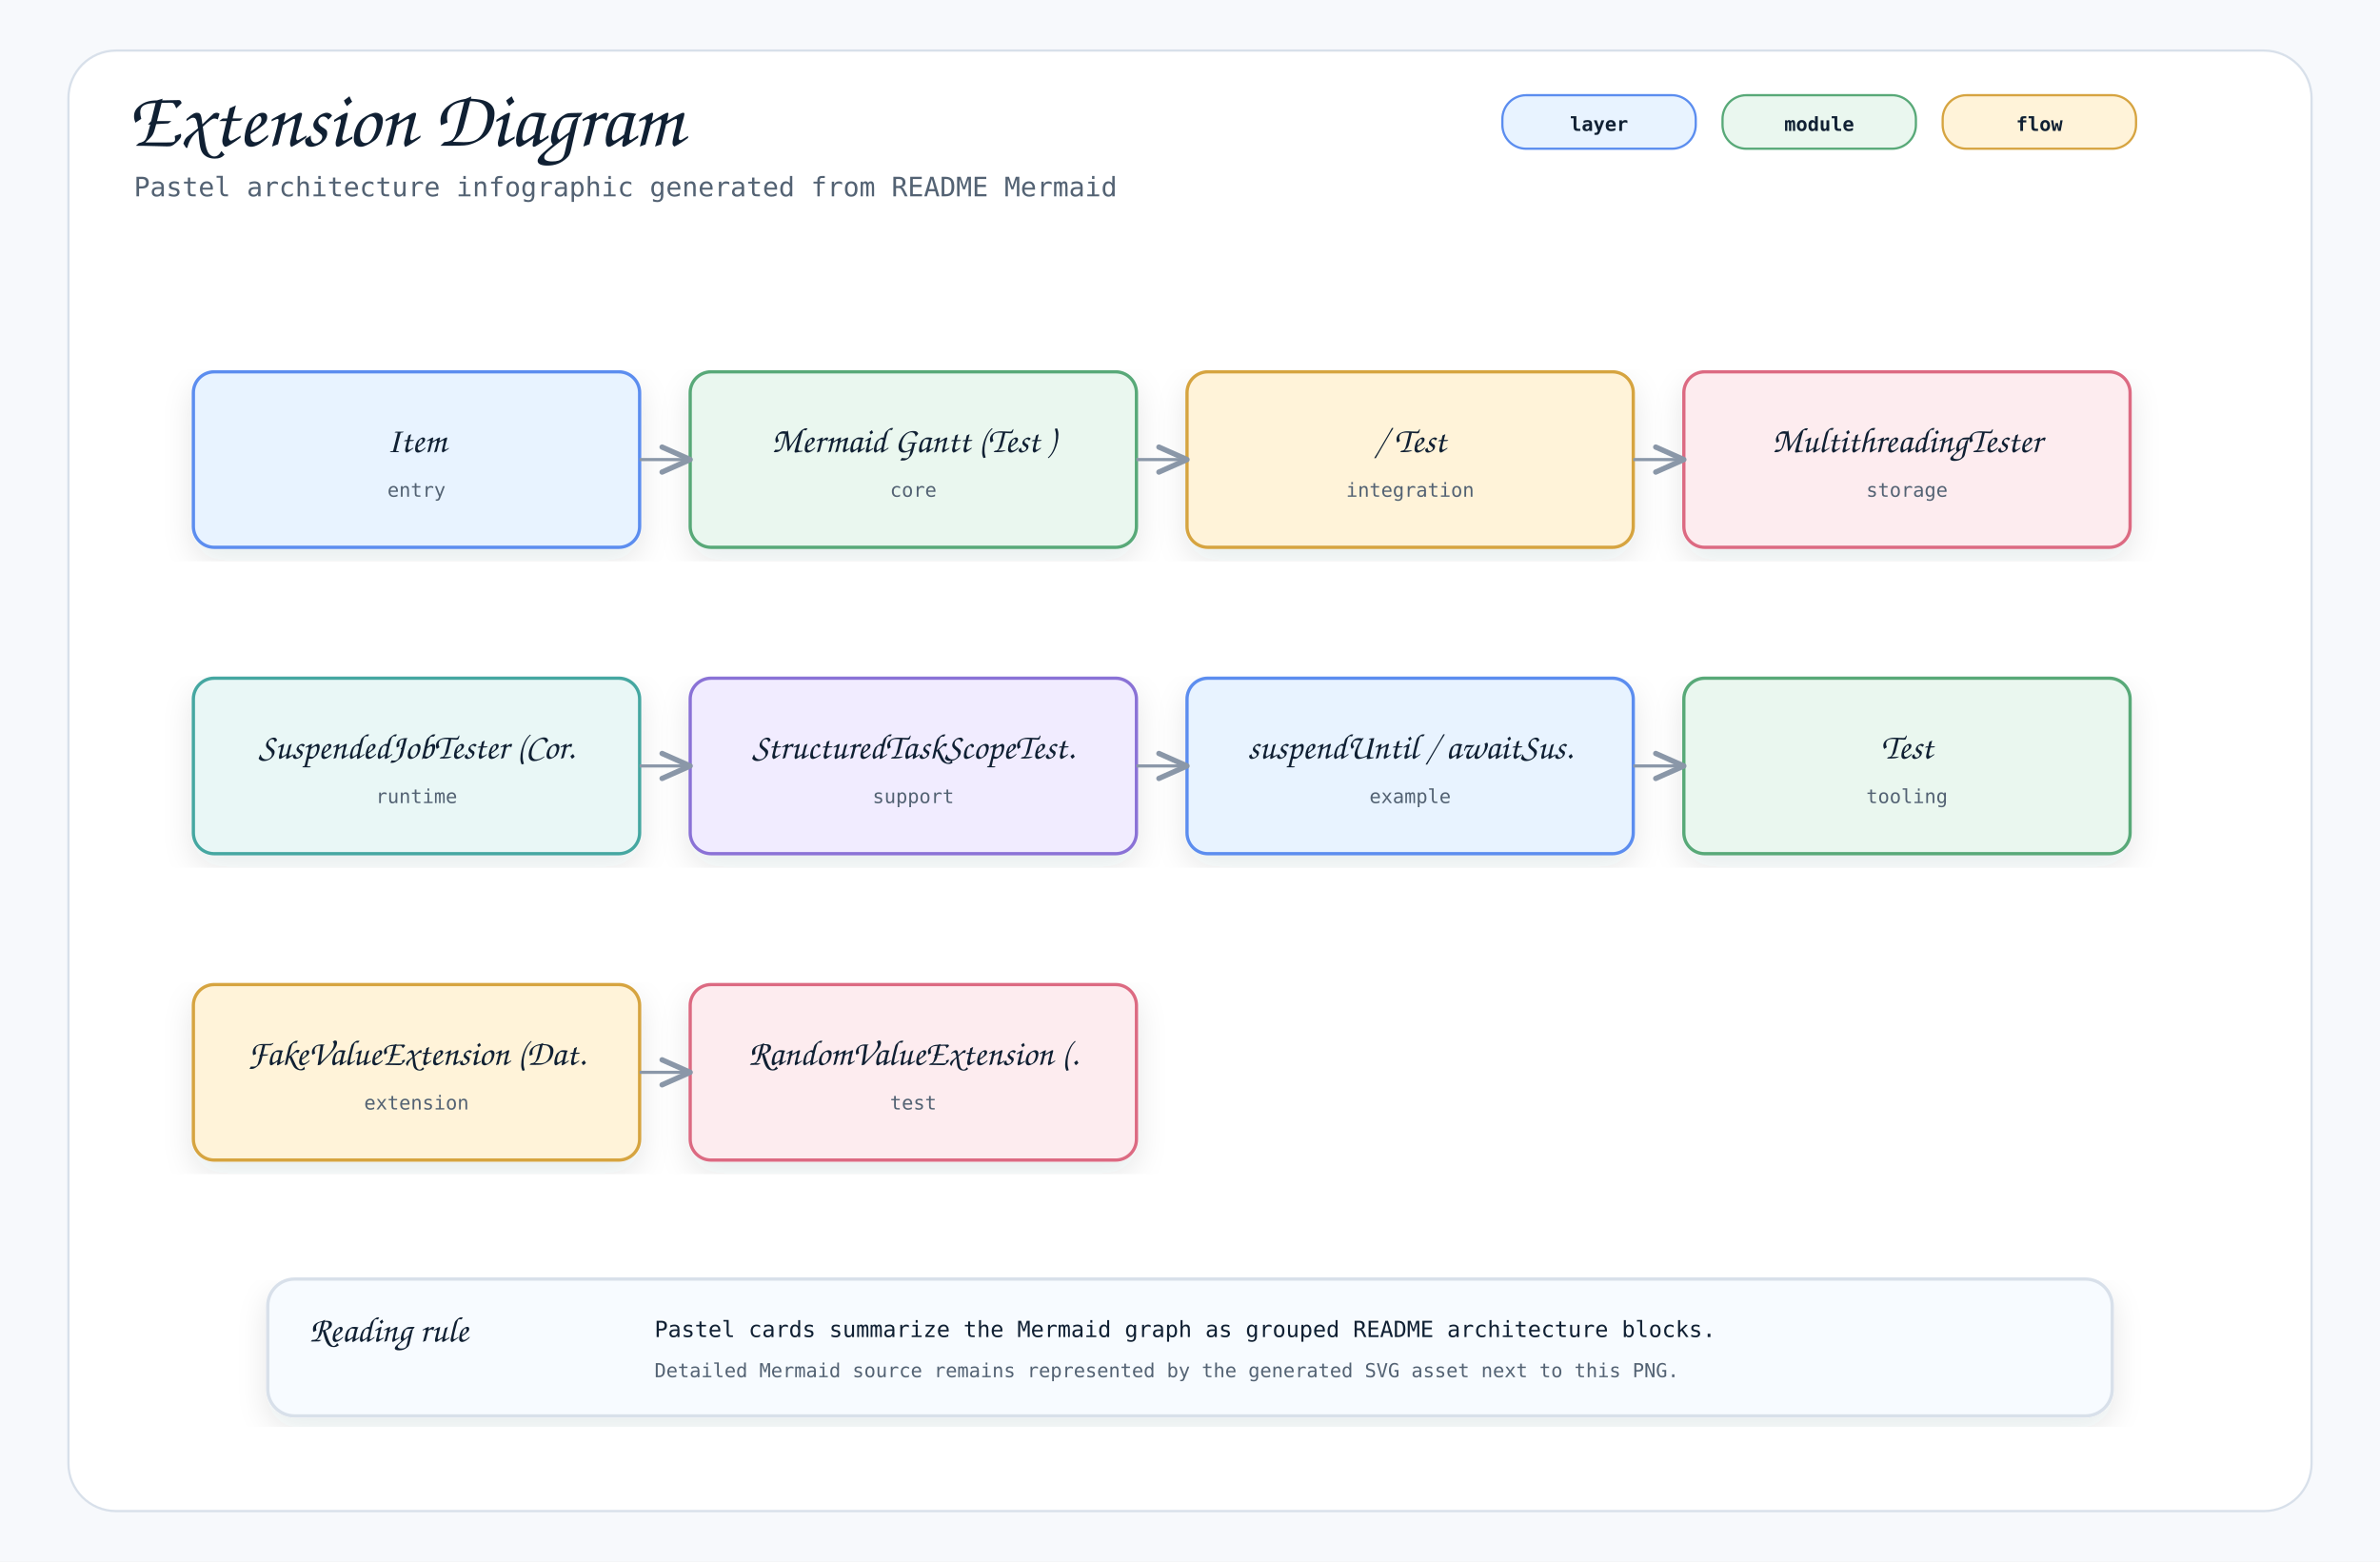
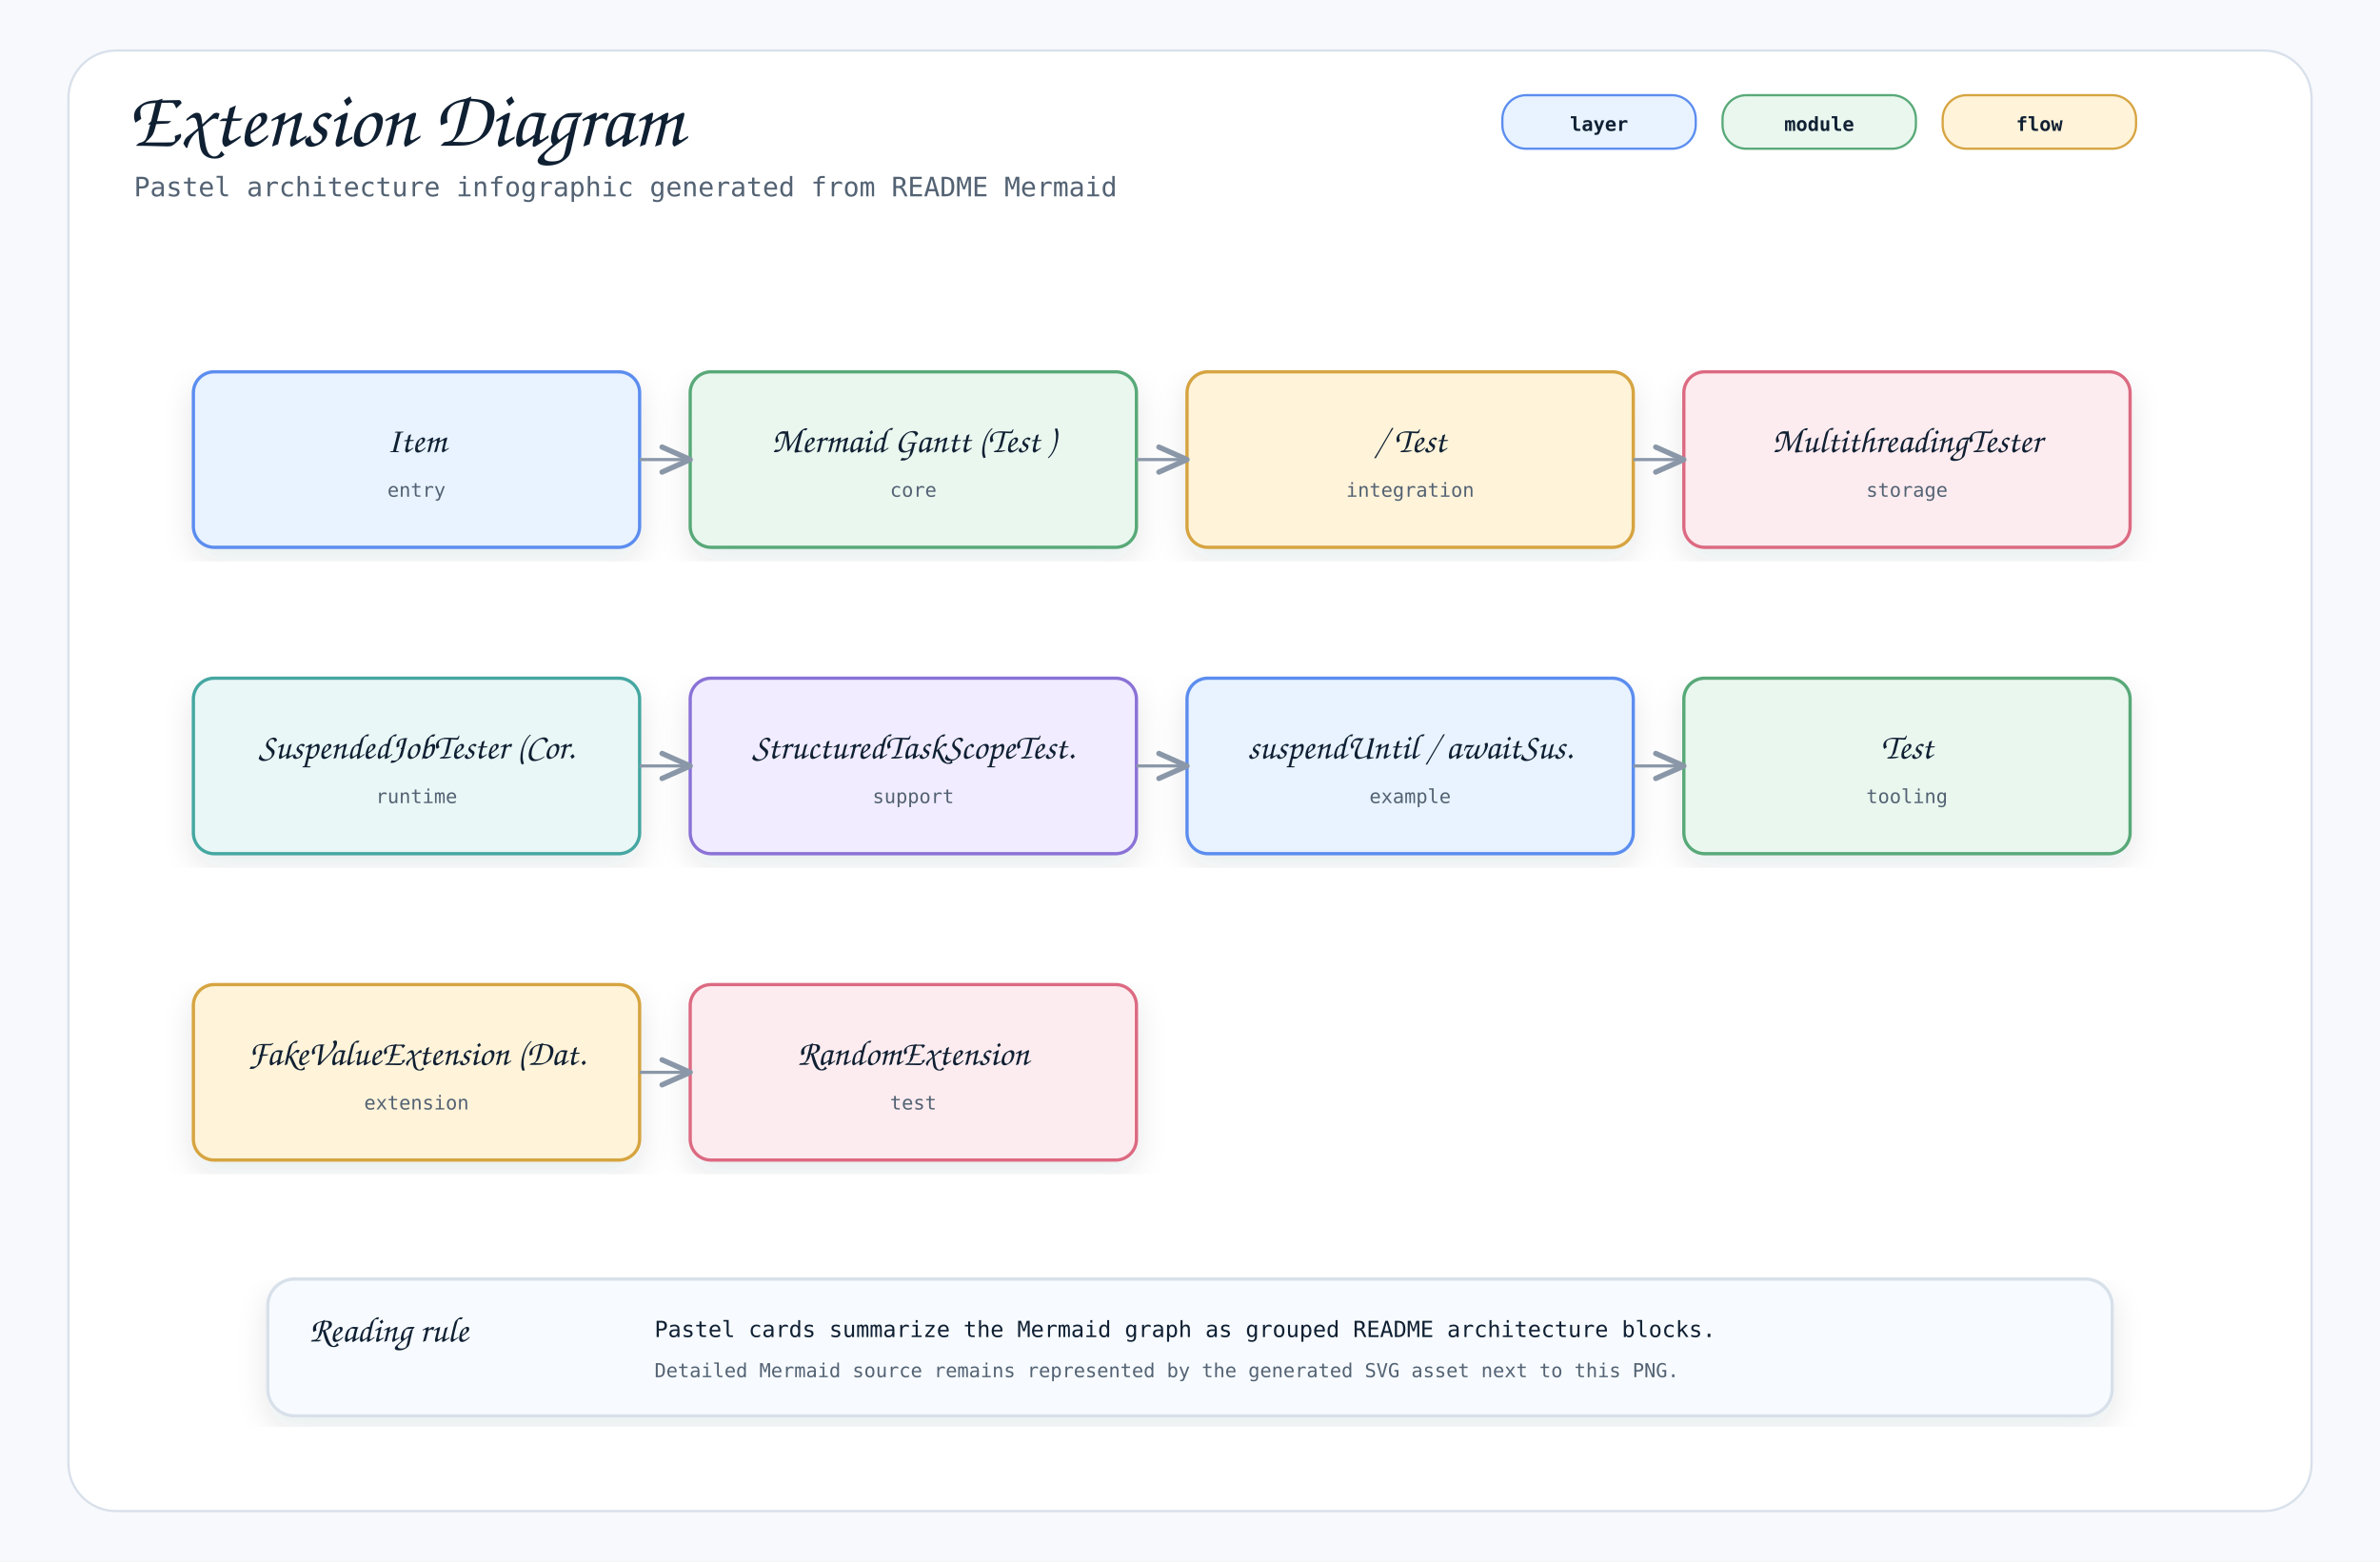
<svg xmlns="http://www.w3.org/2000/svg" width="1600" height="1050" viewBox="0 0 1600 1050" role="img" aria-label="Extension Diagram">
  <defs>
    <filter id="shadow" x="-8%" y="-8%" width="116%" height="116%">
      <feDropShadow dx="0" dy="8" stdDeviation="10" flood-color="#1f2937" flood-opacity="0.10" />
    </filter>
    <marker id="openArrow" markerWidth="12" markerHeight="10" refX="10" refY="5" orient="auto" markerUnits="strokeWidth">
      <path d="M 1 1 L 10 5 L 1 9" fill="none" stroke="#8a97a8" stroke-width="1.7" stroke-linecap="round" stroke-linejoin="round" />
    </marker>
    <marker id="inherit" markerWidth="14" markerHeight="12" refX="12" refY="6" orient="auto" markerUnits="strokeWidth">
      <path d="M 0 1 L 12 6 L 0 11 Z" fill="#ffffff" stroke="#8a97a8" stroke-width="1.7" />
    </marker>
    <style>
    .canvas { fill: #f7f9fc; }
    .frame { fill: #ffffff; stroke: #d8e0ea; stroke-width: 1.5; }
    .title { font-family: "Architects Daughter", "Comic Mono", cursive; font-size: 54px; font-weight: 400; fill: #102033; }
    .subtitle { font-family: "Comic Mono", "SFMono-Regular", Menlo, Consolas, monospace; font-size: 18px; fill: #536273; }
    .label { font-family: "Architects Daughter", "Comic Mono", cursive; font-size: 30px; font-weight: 400; fill: #102033; }
    .smallLabel { font-family: "Architects Daughter", "Comic Mono", cursive; font-size: 24px; font-weight: 400; fill: #102033; }
    .mono { font-family: "Comic Mono", "SFMono-Regular", Menlo, Consolas, monospace; font-size: 15px; fill: #102033; }
    .small { font-family: "Comic Mono", "SFMono-Regular", Menlo, Consolas, monospace; font-size: 13px; fill: #536273; }
    .strong { font-family: "Comic Mono", "SFMono-Regular", Menlo, Consolas, monospace; font-size: 15px; font-weight: 700; fill: #102033; }
    .card { stroke-width: 2.2; filter: url(#shadow); }
    .line { stroke: #8a97a8; stroke-width: 2.1; fill: none; marker-end: url(#openArrow); }
    .softLine { stroke: #8a97a8; stroke-width: 2.1; fill: none; }
    .dashed { stroke: #8a97a8; stroke-width: 2.1; stroke-dasharray: 7 6; fill: none; marker-end: url(#openArrow); }
    .inheritLine { stroke: #8a97a8; stroke-width: 2.2; fill: none; marker-end: url(#inherit); }
    .implLine { stroke: #8a97a8; stroke-width: 2.2; stroke-dasharray: 8 7; fill: none; marker-end: url(#inherit); }
    .compartment { stroke-width: 1.6; fill: none; }
    .chip { stroke-width: 1.5; rx: 16; }
    .chipText { font-family: "Comic Mono", "SFMono-Regular", Menlo, Consolas, monospace; font-size: 13px; font-weight: 700; fill: #102033; }
  </style>
  </defs>
  <rect class="canvas" width="1600" height="1050" />
  <rect class="frame" x="46" y="34" width="1508" height="982" rx="32" />
  <text class="title" x="86" y="98">Extension Diagram</text>
  <text class="subtitle" x="90" y="132">Pastel architecture infographic generated from README Mermaid</text>
  <rect class="chip" x="1010" y="64" width="130" height="36" fill="#e8f3ff" stroke="#5b8def" />
  <text class="chipText" x="1075" y="88" text-anchor="middle">layer</text>
  <rect class="chip" x="1158" y="64" width="130" height="36" fill="#eaf7ef" stroke="#58a978" />
  <text class="chipText" x="1223" y="88" text-anchor="middle">module</text>
  <rect class="chip" x="1306" y="64" width="130" height="36" fill="#fff3d9" stroke="#d6a441" />
  <text class="chipText" x="1371" y="88" text-anchor="middle">flow</text>
  <g transform="translate(130,250)">
    <rect class="card" x="0" y="0" width="300" height="118" rx="14" fill="#e8f3ff" stroke="#5b8def" />
    <text class="smallLabel" x="150" y="54" text-anchor="middle">Item</text>
    <text class="small" x="150" y="84" text-anchor="middle">entry</text>
  </g>
  <g transform="translate(464,250)">
    <rect class="card" x="0" y="0" width="300" height="118" rx="14" fill="#eaf7ef" stroke="#58a978" />
    <text class="smallLabel" x="150" y="54" text-anchor="middle">Mermaid Gantt (Test )</text>
    <text class="small" x="150" y="84" text-anchor="middle">core</text>
  </g>
  <path class="line" d="M430 309 L464 309" />
  <g transform="translate(798,250)">
    <rect class="card" x="0" y="0" width="300" height="118" rx="14" fill="#fff3d9" stroke="#d6a441" />
    <text class="smallLabel" x="150" y="54" text-anchor="middle">/ Test</text>
    <text class="small" x="150" y="84" text-anchor="middle">integration</text>
  </g>
  <path class="line" d="M764 309 L798 309" />
  <g transform="translate(1132,250)">
    <rect class="card" x="0" y="0" width="300" height="118" rx="14" fill="#fdecef" stroke="#dc6b82" />
    <text class="smallLabel" x="150" y="54" text-anchor="middle">MultithreadingTester</text>
    <text class="small" x="150" y="84" text-anchor="middle">storage</text>
  </g>
  <path class="line" d="M1098 309 L1132 309" />
  <g transform="translate(130,456)">
    <rect class="card" x="0" y="0" width="300" height="118" rx="14" fill="#e9f7f6" stroke="#45a7a1" />
    <text class="smallLabel" x="150" y="54" text-anchor="middle">SuspendedJobTester (Cor.</text>
    <text class="small" x="150" y="84" text-anchor="middle">runtime</text>
  </g>
  <g transform="translate(464,456)">
    <rect class="card" x="0" y="0" width="300" height="118" rx="14" fill="#f1ecff" stroke="#8a72d6" />
    <text class="smallLabel" x="150" y="54" text-anchor="middle">StructuredTaskScopeTest.</text>
    <text class="small" x="150" y="84" text-anchor="middle">support</text>
  </g>
  <path class="line" d="M430 515 L464 515" />
  <g transform="translate(798,456)">
    <rect class="card" x="0" y="0" width="300" height="118" rx="14" fill="#e8f3ff" stroke="#5b8def" />
    <text class="smallLabel" x="150" y="54" text-anchor="middle">suspendUntil / awaitSus.</text>
    <text class="small" x="150" y="84" text-anchor="middle">example</text>
  </g>
  <path class="line" d="M764 515 L798 515" />
  <g transform="translate(1132,456)">
    <rect class="card" x="0" y="0" width="300" height="118" rx="14" fill="#eaf7ef" stroke="#58a978" />
    <text class="smallLabel" x="150" y="54" text-anchor="middle">Test</text>
    <text class="small" x="150" y="84" text-anchor="middle">tooling</text>
  </g>
  <path class="line" d="M1098 515 L1132 515" />
  <g transform="translate(130,662)">
    <rect class="card" x="0" y="0" width="300" height="118" rx="14" fill="#fff3d9" stroke="#d6a441" />
    <text class="smallLabel" x="150" y="54" text-anchor="middle">FakeValueExtension (Dat.</text>
    <text class="small" x="150" y="84" text-anchor="middle">extension</text>
  </g>
  <g transform="translate(464,662)">
    <rect class="card" x="0" y="0" width="300" height="118" rx="14" fill="#fdecef" stroke="#dc6b82" />
-     <text class="smallLabel" x="150" y="54" text-anchor="middle">RandomValueExtension (.</text>
+     <text class="smallLabel" x="150" y="54" text-anchor="middle">RandomExtension</text>
    <text class="small" x="150" y="84" text-anchor="middle">test</text>
  </g>
  <path class="line" d="M430 721 L464 721" />
  <g transform="translate(180,860)">
    <rect class="card" x="0" y="0" width="1240" height="92" rx="18" fill="#f7fbff" stroke="#d8e0ea" />
    <text class="smallLabel" x="28" y="42">Reading rule</text>
    <text class="mono" x="260" y="39">Pastel cards summarize the Mermaid graph as grouped README architecture blocks.</text>
    <text class="small" x="260" y="66">Detailed Mermaid source remains represented by the generated SVG asset next to this PNG.</text>
  </g>
</svg>
